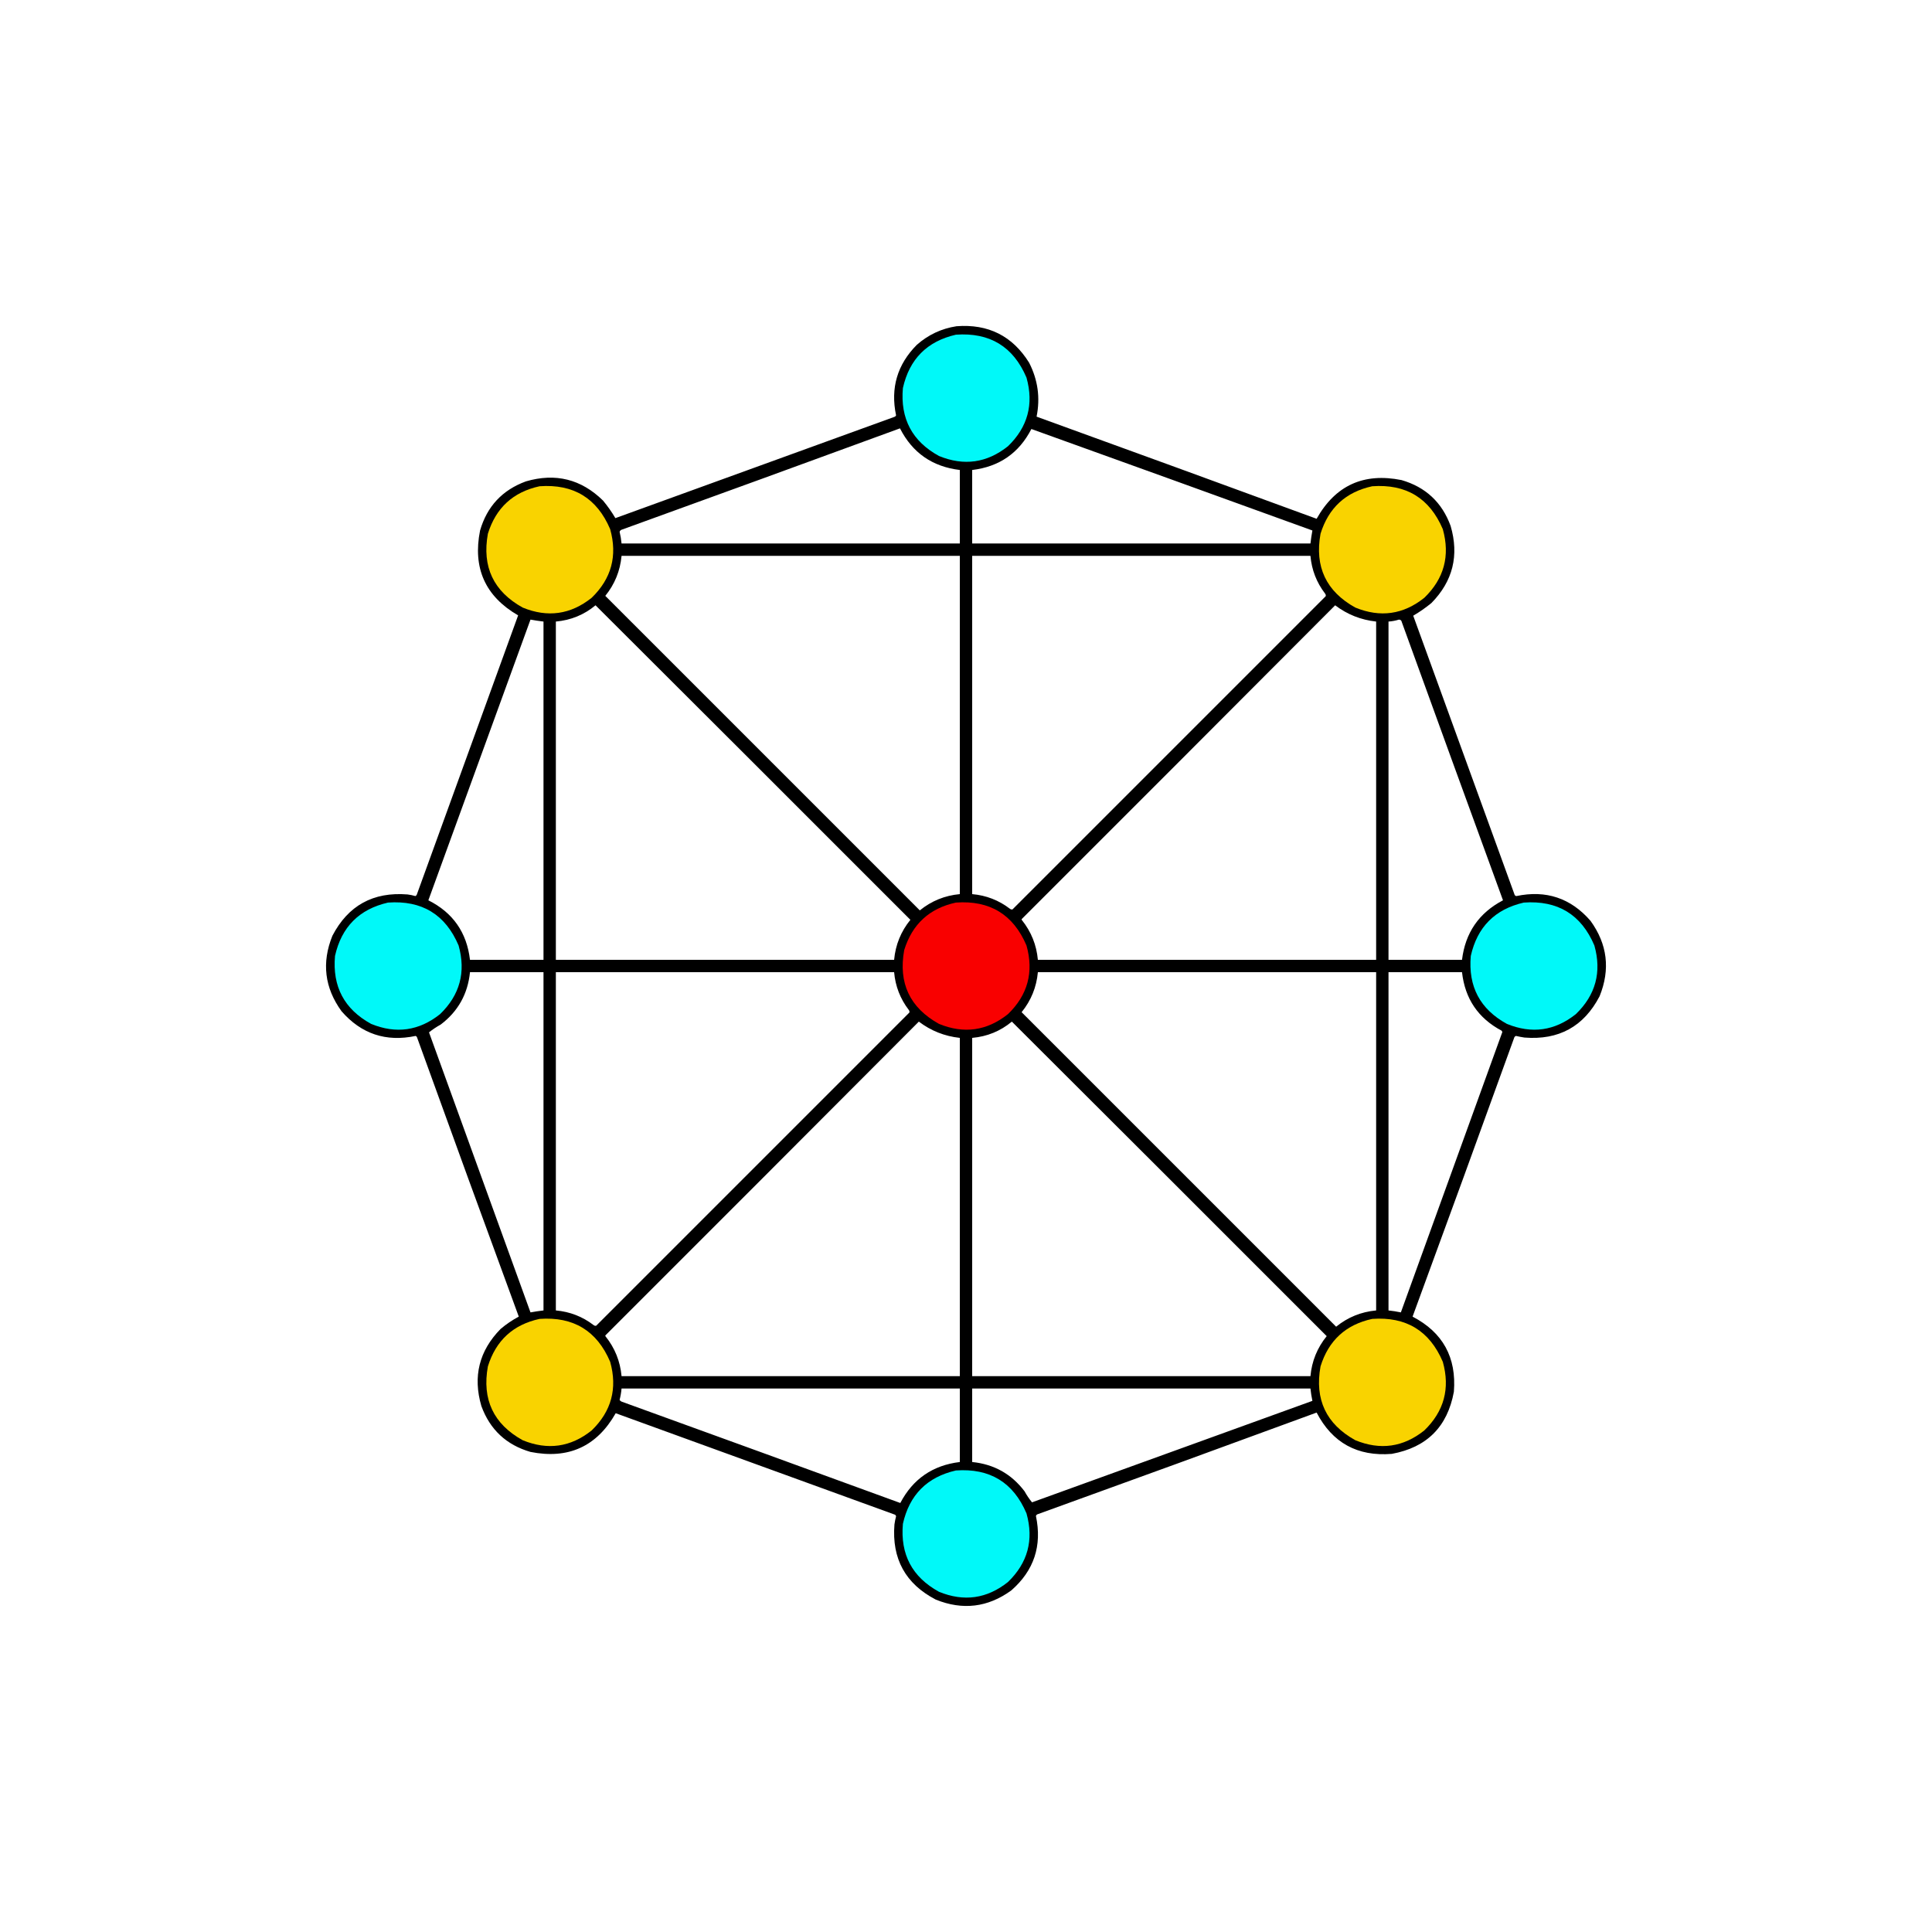
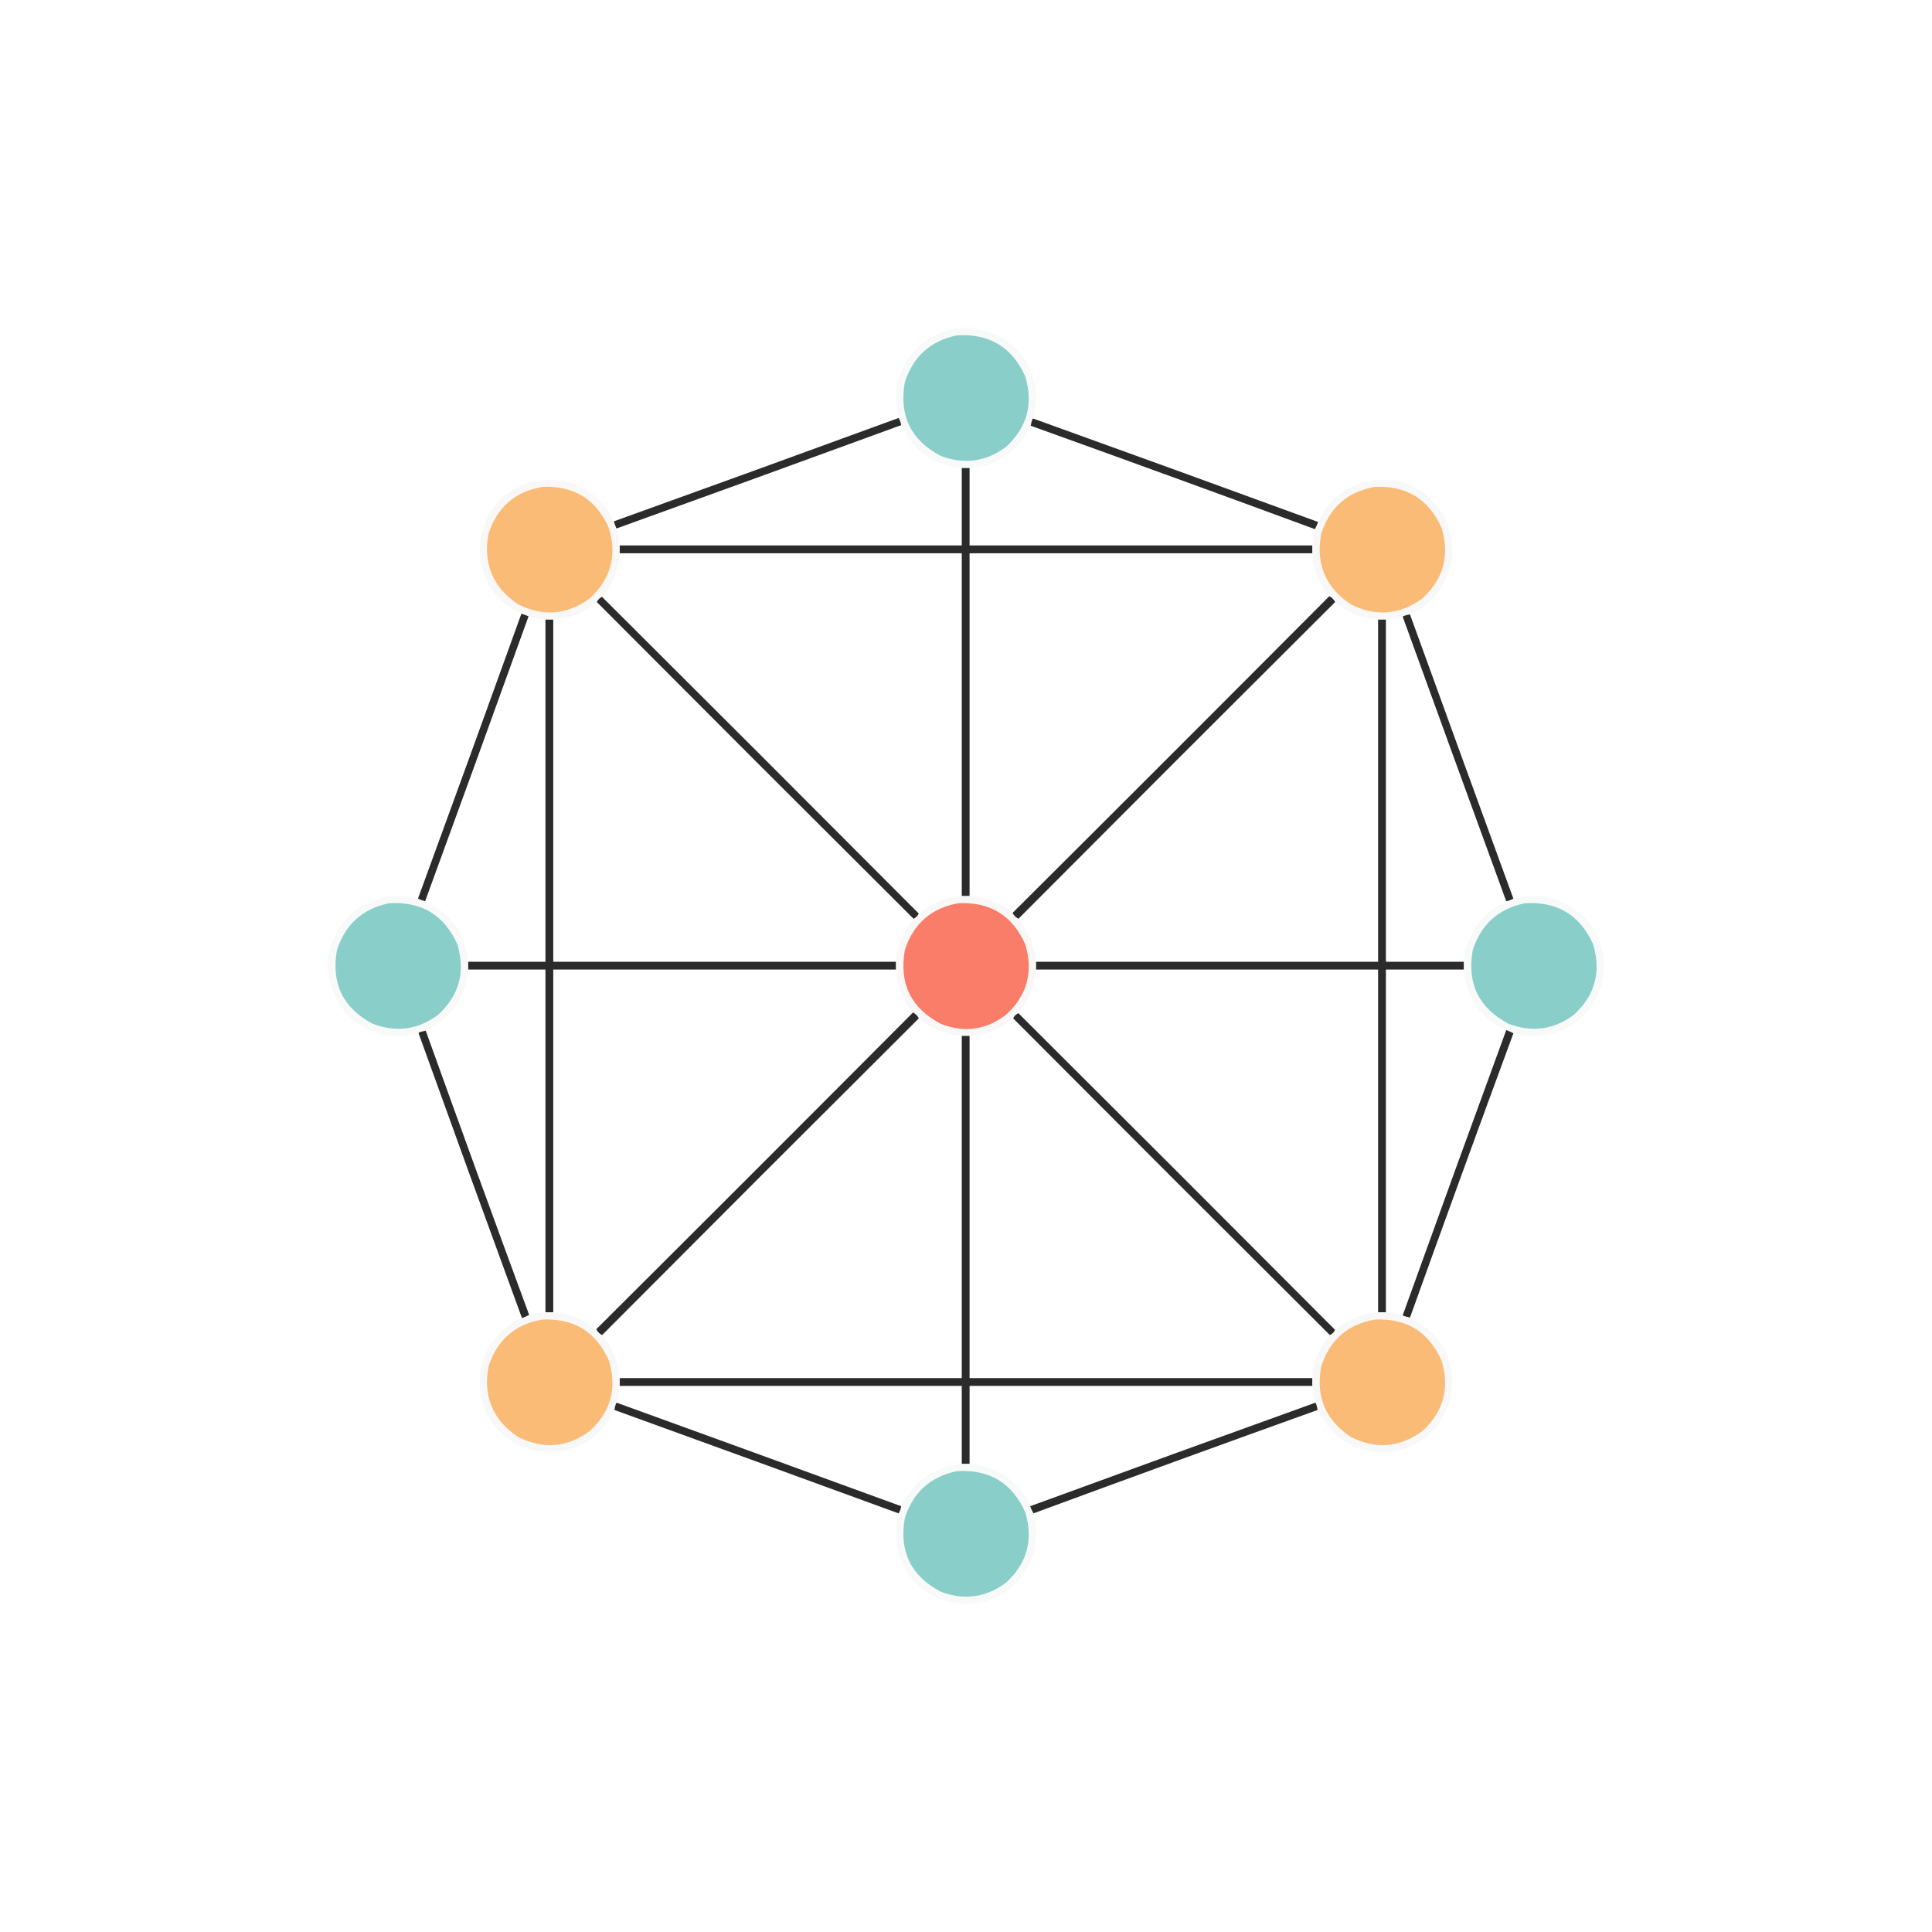
<svg xmlns="http://www.w3.org/2000/svg" version="1.1" width="2970px" height="2970px" style="shape-rendering:geometricPrecision; text-rendering:geometricPrecision; image-rendering:optimizeQuality; fill-rule:evenodd; clip-rule:evenodd">
  <g>
-     <path style="opacity:1" fill="#000000" d="M 1470.5,501.5 C 1519.23,497.783 1556.4,516.45 1582,557.5C 1595.52,583.916 1599.35,611.583 1593.5,640.5C 1737.13,692.543 1880.63,744.876 2024,797.5C 2052.85,746.165 2096.35,726.332 2154.5,738C 2191.57,748.738 2216.74,772.238 2230,808.5C 2243.27,853.921 2233.44,893.421 2200.5,927C 2191.65,934.252 2182.32,940.752 2172.5,946.5C 2224.43,1089.13 2276.27,1231.8 2328,1374.5C 2328.35,1376.18 2329.35,1377.18 2331,1377.5C 2376.62,1367.89 2414.62,1380.56 2445,1415.5C 2471.05,1451.47 2475.72,1490.14 2459,1531.5C 2434.76,1578.05 2396.26,1599.21 2343.5,1595C 2339.13,1594.36 2334.8,1593.53 2330.5,1592.5C 2329.35,1592.82 2328.52,1593.48 2328,1594.5C 2276.22,1737.84 2224.06,1881 2171.5,2024C 2218.05,2048.24 2239.21,2086.74 2235,2139.5C 2225.17,2193.33 2193.33,2225.17 2139.5,2235C 2086.74,2239.21 2048.24,2218.05 2024,2171.5C 1881,2224.06 1737.84,2276.22 1594.5,2328C 1593.48,2328.52 1592.82,2329.35 1592.5,2330.5C 1602.19,2376.29 1589.52,2414.46 1554.5,2445C 1518.53,2471.05 1479.86,2475.72 1438.5,2459C 1391.95,2434.76 1370.79,2396.26 1375,2343.5C 1375.58,2339.28 1376.41,2335.11 1377.5,2331C 1377.18,2329.35 1376.18,2328.35 1374.5,2328C 1231.8,2276.27 1089.13,2224.43 946.5,2172.5C 917.384,2223.72 873.717,2243.55 815.5,2232C 778.429,2221.26 753.262,2197.76 740,2161.5C 726.73,2116.08 736.564,2076.58 769.5,2043C 778.141,2035.68 787.474,2029.34 797.5,2024C 744.945,1881 692.778,1737.84 641,1594.5C 640.612,1593.57 639.945,1592.91 639,1592.5C 593.385,1602.11 555.385,1589.44 525,1554.5C 498.947,1518.53 494.28,1479.86 511,1438.5C 535.242,1391.95 573.742,1370.79 626.5,1375C 630.577,1375.52 634.577,1376.35 638.5,1377.5C 639.799,1376.91 640.632,1375.91 641,1374.5C 692.833,1231.67 744.667,1088.83 796.5,946C 745.947,916.708 726.447,873.208 738,815.5C 748.738,778.429 772.238,753.262 808.5,740C 853.921,726.73 893.421,736.564 927,769.5C 934.081,778.005 940.415,787.005 946,796.5C 1088.83,744.667 1231.67,692.833 1374.5,641C 1375.91,640.632 1376.91,639.799 1377.5,638.5C 1368.68,596.466 1379.35,560.299 1409.5,530C 1427.09,514.539 1447.42,505.039 1470.5,501.5 Z M 1383.5,658.5 C 1402.64,696.096 1433.31,717.43 1475.5,722.5C 1475.5,760.167 1475.5,797.833 1475.5,835.5C 1302.17,835.5 1128.83,835.5 955.5,835.5C 954.934,829.437 953.934,823.437 952.5,817.5C 953.189,815.647 954.522,814.481 956.5,814C 1099.05,762.432 1241.38,710.599 1383.5,658.5 Z M 1585.5,659.5 C 1729.58,711.303 1873.58,763.303 2017.5,815.5C 2016.28,822.132 2015.28,828.799 2014.5,835.5C 1841.17,835.5 1667.83,835.5 1494.5,835.5C 1494.5,797.833 1494.5,760.167 1494.5,722.5C 1536.12,717.542 1566.46,696.542 1585.5,659.5 Z M 955.5,854.5 C 1128.83,854.5 1302.17,854.5 1475.5,854.5C 1475.5,1027.83 1475.5,1201.17 1475.5,1374.5C 1452.4,1376.64 1431.9,1384.97 1414,1399.5C 1252.83,1238.33 1091.67,1077.17 930.5,916C 945.027,898.1 953.361,877.6 955.5,854.5 Z M 1494.5,854.5 C 1667.83,854.5 1841.17,854.5 2014.5,854.5C 2016.41,876.076 2023.91,895.409 2037,912.5C 2037.98,913.759 2038.32,915.092 2038,916.5C 1877.5,1077 1717,1237.5 1556.5,1398C 1555.09,1398.32 1553.76,1397.98 1552.5,1397C 1535.41,1383.91 1516.08,1376.41 1494.5,1374.5C 1494.5,1201.17 1494.5,1027.83 1494.5,854.5 Z M 915.5,930.5 C 1076.97,1091.47 1238.3,1252.63 1399.5,1414C 1384.97,1431.9 1376.64,1452.4 1374.5,1475.5C 1201.17,1475.5 1027.83,1475.5 854.5,1475.5C 854.5,1302.17 854.5,1128.83 854.5,955.5C 877.575,953.451 897.908,945.117 915.5,930.5 Z M 2052.5,930.5 C 2071.09,944.618 2092.09,952.951 2115.5,955.5C 2115.5,1128.83 2115.5,1302.17 2115.5,1475.5C 1942.17,1475.5 1768.83,1475.5 1595.5,1475.5C 1593.4,1452.65 1585.24,1432.32 1571,1414.5C 1570.33,1413.83 1570.33,1413.17 1571,1412.5C 1731.7,1251.97 1892.2,1091.3 2052.5,930.5 Z M 815.5,952.5 C 822.132,953.716 828.799,954.716 835.5,955.5C 835.5,1128.83 835.5,1302.17 835.5,1475.5C 797.833,1475.5 760.167,1475.5 722.5,1475.5C 717.55,1433.4 696.217,1402.9 658.5,1384C 710.934,1240.2 763.267,1096.36 815.5,952.5 Z M 2150.5,952.5 C 2153.05,952.561 2154.55,953.894 2155,956.5C 2206.64,1099.09 2258.47,1241.59 2310.5,1384C 2273.54,1403.39 2252.54,1433.89 2247.5,1475.5C 2209.83,1475.5 2172.17,1475.5 2134.5,1475.5C 2134.5,1302.17 2134.5,1128.83 2134.5,955.5C 2140.08,955.129 2145.41,954.129 2150.5,952.5 Z M 722.5,1494.5 C 760.167,1494.5 797.833,1494.5 835.5,1494.5C 835.5,1667.83 835.5,1841.17 835.5,2014.5C 828.799,2015.28 822.132,2016.28 815.5,2017.5C 763.609,1874 711.609,1730.5 659.5,1587C 665.065,1582.54 671.065,1578.54 677.5,1575C 704.13,1554.82 719.13,1527.99 722.5,1494.5 Z M 854.5,1494.5 C 1027.83,1494.5 1201.17,1494.5 1374.5,1494.5C 1376.41,1516.08 1383.91,1535.41 1397,1552.5C 1397.98,1553.76 1398.32,1555.09 1398,1556.5C 1237.5,1717 1077,1877.5 916.5,2038C 915.092,2038.32 913.759,2037.98 912.5,2037C 895.409,2023.91 876.076,2016.41 854.5,2014.5C 854.5,1841.17 854.5,1667.83 854.5,1494.5 Z M 1595.5,1494.5 C 1768.83,1494.5 1942.17,1494.5 2115.5,1494.5C 2115.5,1667.83 2115.5,1841.17 2115.5,2014.5C 2092.4,2016.64 2071.9,2024.97 2054,2039.5C 1892.83,1878.33 1731.67,1717.17 1570.5,1556C 1585.03,1538.1 1593.36,1517.6 1595.5,1494.5 Z M 2134.5,1494.5 C 2172.17,1494.5 2209.83,1494.5 2247.5,1494.5C 2252.06,1535.36 2272.39,1565.36 2308.5,1584.5C 2308.83,1585.17 2309.17,1585.83 2309.5,1586.5C 2257.49,1730.2 2205.49,1873.86 2153.5,2017.5C 2147.22,2016.18 2140.89,2015.18 2134.5,2014.5C 2134.5,1841.17 2134.5,1667.83 2134.5,1494.5 Z M 1412.5,1570.5 C 1431.09,1584.62 1452.09,1592.95 1475.5,1595.5C 1475.5,1768.83 1475.5,1942.17 1475.5,2115.5C 1302.17,2115.5 1128.83,2115.5 955.5,2115.5C 953.403,2092.65 945.236,2072.32 931,2054.5C 930.333,2053.83 930.333,2053.17 931,2052.5C 1091.7,1891.97 1252.2,1731.3 1412.5,1570.5 Z M 1555.5,1570.5 C 1716.97,1731.47 1878.3,1892.63 2039.5,2054C 2024.97,2071.9 2016.64,2092.4 2014.5,2115.5C 1841.17,2115.5 1667.83,2115.5 1494.5,2115.5C 1494.5,1942.17 1494.5,1768.83 1494.5,1595.5C 1517.57,1593.45 1537.91,1585.12 1555.5,1570.5 Z M 955.5,2134.5 C 1128.83,2134.5 1302.17,2134.5 1475.5,2134.5C 1475.5,2172.17 1475.5,2209.83 1475.5,2247.5C 1433.89,2252.54 1403.39,2273.54 1384,2310.5C 1241.59,2258.47 1099.09,2206.64 956.5,2155C 954.777,2154.48 953.444,2153.48 952.5,2152C 953.987,2146.24 954.987,2140.41 955.5,2134.5 Z M 1494.5,2134.5 C 1667.83,2134.5 1841.17,2134.5 2014.5,2134.5C 2015.18,2140.89 2016.18,2147.22 2017.5,2153.5C 1873.86,2205.49 1730.2,2257.49 1586.5,2309.5C 1582.2,2304.25 1578.36,2298.59 1575,2292.5C 1554.82,2265.87 1527.99,2250.87 1494.5,2247.5C 1494.5,2209.83 1494.5,2172.17 1494.5,2134.5 Z" />
+     <path style="opacity:1" fill="#f8f9f9" d="M 1588.5,643.5 C 1587.88,643.611 1587.38,643.944 1587,644.5C 1585.86,647.777 1585.02,651.11 1584.5,654.5C 1565.65,693.944 1534.32,715.611 1490.5,719.5C 1486.5,719.5 1482.5,719.5 1478.5,719.5C 1434.69,715.336 1403.69,693.336 1385.5,653.5C 1384.61,649.581 1383.28,645.915 1381.5,642.5C 1370.78,598.499 1381.78,560.999 1414.5,530C 1449.97,502.457 1488.64,497.123 1530.5,514C 1563.45,530.283 1583.61,556.45 1591,592.5C 1593.51,609.68 1592.67,626.68 1588.5,643.5 Z" />
  </g>
  <g>
-     <path style="opacity:1" fill="#00f9f9" d="M 1469.5,514.5 C 1521.58,510.814 1557.75,532.814 1578,580.5C 1589.45,621.41 1579.95,656.577 1549.5,686C 1517.19,711.707 1481.85,716.707 1443.5,701C 1402.3,678.443 1383.8,643.609 1388,596.5C 1398.01,551.986 1425.18,524.653 1469.5,514.5 Z" />
+     <path style="opacity:1" fill="#89cec8" d="M 1471.5,515.5 C 1520.95,512.626 1555.78,533.626 1576,578.5C 1588.85,620.928 1579.02,657.094 1546.5,687C 1515.76,709.772 1482.43,714.438 1446.5,701C 1400.36,676.894 1381.86,639.06 1391,587.5C 1403.92,547.738 1430.75,523.738 1471.5,515.5 Z" />
  </g>
  <g>
-     <path style="opacity:1" fill="#f9d300" d="M 829.5,747.5 C 881.558,743.78 917.724,765.78 938,813.5C 949.428,854.435 939.928,889.602 909.5,919C 877.237,944.752 841.904,949.752 803.5,934C 758.634,909.126 740.8,871.293 750,820.5C 762.36,780.635 788.86,756.302 829.5,747.5 Z" />
+     <path style="opacity:1" fill="#2b2b2b" d="M 1381.5,642.5 C 1383.28,645.915 1384.61,649.581 1385.5,653.5C 1239.65,706.896 1093.65,759.896 947.5,812.5C 945.891,808.946 944.558,805.279 943.5,801.5C 1089.65,748.896 1235.65,695.896 1381.5,642.5 Z" />
  </g>
  <g>
-     <path style="opacity:1" fill="#f9d300" d="M 2109.5,747.5 C 2161.56,743.78 2197.72,765.78 2218,813.5C 2229.43,854.435 2219.93,889.602 2189.5,919C 2157.24,944.752 2121.9,949.752 2083.5,934C 2038.63,909.126 2020.8,871.293 2030,820.5C 2042.36,780.635 2068.86,756.302 2109.5,747.5 Z" />
+     <path style="opacity:1" fill="#2b2b2b" d="M 1588.5,643.5 C 1734.66,696.108 1880.66,749.108 2026.5,802.5C 2025.07,806.35 2023.41,810.017 2021.5,813.5C 1876.13,759.929 1730.46,706.929 1584.5,654.5C 1585.02,651.11 1585.86,647.777 1587,644.5C 1587.38,643.944 1587.88,643.611 1588.5,643.5 Z" />
  </g>
  <g>
-     <path style="opacity:1" fill="#00f9f9" d="M 596.5,1387.5 C 648.581,1383.81 684.748,1405.81 705,1453.5C 716.446,1494.41 706.946,1529.58 676.5,1559C 644.187,1584.71 608.854,1589.71 570.5,1574C 529.3,1551.44 510.8,1516.61 515,1469.5C 525.014,1424.99 552.181,1397.65 596.5,1387.5 Z" />
+     <path style="opacity:1" fill="#2a2b2a" d="M 1478.5,719.5 C 1482.5,719.5 1486.5,719.5 1490.5,719.5C 1490.5,759.167 1490.5,798.833 1490.5,838.5C 1666.17,838.5 1841.83,838.5 2017.5,838.5C 2017.5,842.5 2017.5,846.5 2017.5,850.5C 1841.83,850.5 1666.17,850.5 1490.5,850.5C 1490.5,1026.17 1490.5,1201.83 1490.5,1377.5C 1486.5,1377.5 1482.5,1377.5 1478.5,1377.5C 1478.5,1201.83 1478.5,1026.17 1478.5,850.5C 1303.17,850.5 1127.83,850.5 952.5,850.5C 952.5,846.5 952.5,842.5 952.5,838.5C 1127.83,838.5 1303.17,838.5 1478.5,838.5C 1478.5,798.833 1478.5,759.167 1478.5,719.5 Z" />
  </g>
  <g>
-     <path style="opacity:1" fill="#f90000" d="M 1469.5,1387.5 C 1521.56,1383.78 1557.72,1405.78 1578,1453.5C 1589.45,1494.41 1579.95,1529.58 1549.5,1559C 1517.19,1584.71 1481.85,1589.71 1443.5,1574C 1398.63,1549.13 1380.8,1511.29 1390,1460.5C 1402.36,1420.64 1428.86,1396.3 1469.5,1387.5 Z" />
+     <path style="opacity:1" fill="#f9f8f7" d="M 943.5,801.5 C 944.558,805.279 945.891,808.946 947.5,812.5C 950.444,820.886 952.11,829.553 952.5,838.5C 952.5,842.5 952.5,846.5 952.5,850.5C 950.933,875.948 941.933,898.281 925.5,917.5C 921.833,919.167 919.167,921.833 917.5,925.5C 898.281,941.933 875.948,950.933 850.5,952.5C 846.5,952.5 842.5,952.5 838.5,952.5C 829.553,952.11 820.886,950.444 812.5,947.5C 808.946,945.891 805.279,944.558 801.5,943.5C 760.476,923.654 739.143,890.821 737.5,845C 739.672,795.509 763.672,761.509 809.5,743C 857.948,729.376 898.448,741.543 931,779.5C 935.95,786.401 940.116,793.734 943.5,801.5 Z" />
  </g>
  <g>
-     <path style="opacity:1" fill="#00f9f9" d="M 2342.5,1387.5 C 2394.58,1383.81 2430.75,1405.81 2451,1453.5C 2462.45,1494.41 2452.95,1529.58 2422.5,1559C 2390.19,1584.71 2354.85,1589.71 2316.5,1574C 2275.3,1551.44 2256.8,1516.61 2261,1469.5C 2271.01,1424.99 2298.18,1397.65 2342.5,1387.5 Z" />
+     <path style="opacity:1" fill="#f9f8f8" d="M 2167.5,944.5 C 2164.11,945.023 2160.78,945.857 2157.5,947C 2156.94,947.383 2156.61,947.883 2156.5,948.5C 2147.97,950.671 2139.3,952.004 2130.5,952.5C 2126.5,952.5 2122.5,952.5 2118.5,952.5C 2093.46,950.638 2071.46,941.638 2052.5,925.5C 2050.5,921.5 2047.5,918.5 2043.5,916.5C 2027.65,897.443 2018.98,875.443 2017.5,850.5C 2017.5,846.5 2017.5,842.5 2017.5,838.5C 2018.09,830.041 2019.42,821.707 2021.5,813.5C 2023.41,810.017 2025.07,806.35 2026.5,802.5C 2041.9,767.948 2068.24,746.782 2105.5,739C 2155.71,732.359 2193.88,750.526 2220,793.5C 2240.39,836.927 2236.06,877.593 2207,915.5C 2195.6,927.764 2182.43,937.431 2167.5,944.5 Z" />
  </g>
  <g>
-     <path style="opacity:1" fill="#f9d300" d="M 829.5,2027.5 C 881.558,2023.78 917.724,2045.78 938,2093.5C 949.428,2134.44 939.928,2169.6 909.5,2199C 877.237,2224.75 841.904,2229.75 803.5,2214C 758.634,2189.13 740.8,2151.29 750,2100.5C 762.36,2060.64 788.86,2036.3 829.5,2027.5 Z" />
+     <path style="opacity:1" fill="#fabb76" d="M 833.5,748.5 C 882.154,746.231 916.32,767.231 936,811.5C 948.958,853.947 939.125,890.114 906.5,920C 871.783,945.34 835.116,948.34 796.5,929C 757.595,903 742.428,866.833 751,820.5C 764.166,779.82 791.666,755.82 833.5,748.5 Z" />
  </g>
  <g>
-     <path style="opacity:1" fill="#f9d300" d="M 2109.5,2027.5 C 2161.56,2023.78 2197.72,2045.78 2218,2093.5C 2229.43,2134.44 2219.93,2169.6 2189.5,2199C 2157.24,2224.75 2121.9,2229.75 2083.5,2214C 2038.63,2189.13 2020.8,2151.29 2030,2100.5C 2042.36,2060.64 2068.86,2036.3 2109.5,2027.5 Z" />
+     <path style="opacity:1" fill="#fabb76" d="M 2113.5,748.5 C 2162.15,746.231 2196.32,767.231 2216,811.5C 2228.96,853.947 2219.12,890.114 2186.5,920C 2151.78,945.34 2115.12,948.34 2076.5,929C 2037.59,903 2022.43,866.833 2031,820.5C 2044.17,779.82 2071.67,755.82 2113.5,748.5 Z" />
  </g>
  <g>
-     <path style="opacity:1" fill="#00f9f9" d="M 1469.5,2260.5 C 1521.58,2256.81 1557.75,2278.81 1578,2326.5C 1589.45,2367.41 1579.95,2402.58 1549.5,2432C 1517.19,2457.71 1481.85,2462.71 1443.5,2447C 1402.3,2424.44 1383.8,2389.61 1388,2342.5C 1398.01,2297.99 1425.18,2270.65 1469.5,2260.5 Z" />
+     <path style="opacity:1" fill="#2b2b2b" d="M 2043.5,916.5 C 2047.5,918.5 2050.5,921.5 2052.5,925.5C 1889.83,1087.5 1727.5,1249.83 1565.5,1412.5C 1561.5,1410.5 1558.5,1407.5 1556.5,1403.5C 1719.17,1241.5 1881.5,1079.17 2043.5,916.5 Z" />
+   </g>
+   <g>
+     <path style="opacity:1" fill="#2b2b2b" d="M 925.5,917.5 C 1088.17,1079.5 1250.5,1241.83 1412.5,1404.5C 1410.83,1408.17 1408.17,1410.83 1404.5,1412.5C 1241.83,1250.5 1079.5,1088.17 917.5,925.5C 919.167,921.833 921.833,919.167 925.5,917.5 Z" />
+   </g>
+   <g>
+     <path style="opacity:1" fill="#2b2b2b" d="M 801.5,943.5 C 805.279,944.558 808.946,945.891 812.5,947.5C 759.896,1093.65 706.896,1239.65 653.5,1385.5C 649.581,1384.61 645.915,1383.28 642.5,1381.5C 695.896,1235.65 748.896,1089.65 801.5,943.5 Z" />
+   </g>
+   <g>
+     <path style="opacity:1" fill="#2b2b2b" d="M 2167.5,944.5 C 2220.3,1090.25 2273.3,1235.91 2326.5,1381.5C 2323.2,1383.64 2319.53,1384.98 2315.5,1385.5C 2262.3,1239.91 2209.3,1094.25 2156.5,948.5C 2156.61,947.883 2156.94,947.383 2157.5,947C 2160.78,945.857 2164.11,945.023 2167.5,944.5 Z" />
+   </g>
+   <g>
+     <path style="opacity:1" fill="#2a2b2a" d="M 838.5,952.5 C 842.5,952.5 846.5,952.5 850.5,952.5C 850.5,1127.83 850.5,1303.17 850.5,1478.5C 1026.17,1478.5 1201.83,1478.5 1377.5,1478.5C 1377.5,1482.5 1377.5,1486.5 1377.5,1490.5C 1201.83,1490.5 1026.17,1490.5 850.5,1490.5C 850.5,1666.17 850.5,1841.83 850.5,2017.5C 846.5,2017.5 842.5,2017.5 838.5,2017.5C 838.5,1841.83 838.5,1666.17 838.5,1490.5C 798.833,1490.5 759.167,1490.5 719.5,1490.5C 719.5,1486.5 719.5,1482.5 719.5,1478.5C 759.167,1478.5 798.833,1478.5 838.5,1478.5C 838.5,1303.17 838.5,1127.83 838.5,952.5 Z" />
+   </g>
+   <g>
+     <path style="opacity:1" fill="#2a2b2a" d="M 2118.5,952.5 C 2122.5,952.5 2126.5,952.5 2130.5,952.5C 2130.5,1127.83 2130.5,1303.17 2130.5,1478.5C 2170.5,1478.5 2210.5,1478.5 2250.5,1478.5C 2250.5,1482.5 2250.5,1486.5 2250.5,1490.5C 2210.5,1490.5 2170.5,1490.5 2130.5,1490.5C 2130.5,1666.17 2130.5,1841.83 2130.5,2017.5C 2126.5,2017.5 2122.5,2017.5 2118.5,2017.5C 2118.5,1841.83 2118.5,1666.17 2118.5,1490.5C 1943.17,1490.5 1767.83,1490.5 1592.5,1490.5C 1592.5,1486.5 1592.5,1482.5 1592.5,1478.5C 1767.83,1478.5 1943.17,1478.5 2118.5,1478.5C 2118.5,1303.17 2118.5,1127.83 2118.5,952.5 Z" />
+   </g>
+   <g>
+     <path style="opacity:1" fill="#f8f9f9" d="M 642.5,1381.5 C 645.915,1383.28 649.581,1384.61 653.5,1385.5C 693.336,1403.69 715.336,1434.69 719.5,1478.5C 719.5,1482.5 719.5,1486.5 719.5,1490.5C 715.611,1534.32 693.944,1565.65 654.5,1584.5C 651.11,1585.02 647.777,1585.86 644.5,1587C 643.944,1587.38 643.611,1587.88 643.5,1588.5C 599.131,1599.43 561.298,1588.43 530,1555.5C 502.457,1520.03 497.123,1481.36 514,1439.5C 530.283,1406.55 556.45,1386.39 592.5,1379C 609.361,1376.47 626.028,1377.3 642.5,1381.5 Z" />
+   </g>
+   <g>
+     <path style="opacity:1" fill="#f9f8f7" d="M 1478.5,1377.5 C 1482.5,1377.5 1486.5,1377.5 1490.5,1377.5C 1515.44,1378.98 1537.44,1387.65 1556.5,1403.5C 1558.5,1407.5 1561.5,1410.5 1565.5,1412.5C 1581.64,1431.46 1590.64,1453.46 1592.5,1478.5C 1592.5,1482.5 1592.5,1486.5 1592.5,1490.5C 1590.93,1515.95 1581.93,1538.28 1565.5,1557.5C 1561.83,1559.17 1559.17,1561.83 1557.5,1565.5C 1538.28,1581.93 1515.95,1590.93 1490.5,1592.5C 1486.5,1592.5 1482.5,1592.5 1478.5,1592.5C 1453.46,1590.64 1431.46,1581.64 1412.5,1565.5C 1410.5,1561.5 1407.5,1558.5 1403.5,1556.5C 1387.65,1537.44 1378.98,1515.44 1377.5,1490.5C 1377.5,1486.5 1377.5,1482.5 1377.5,1478.5C 1379.36,1453.46 1388.36,1431.46 1404.5,1412.5C 1408.17,1410.83 1410.83,1408.17 1412.5,1404.5C 1431.46,1388.36 1453.46,1379.36 1478.5,1377.5 Z" />
+   </g>
+   <g>
+     <path style="opacity:1" fill="#f8f9f9" d="M 2326.5,1588.5 C 2323.02,1586.59 2319.35,1584.93 2315.5,1583.5C 2280.95,1568.1 2259.78,1541.76 2252,1504.5C 2251.17,1499.86 2250.67,1495.2 2250.5,1490.5C 2250.5,1486.5 2250.5,1482.5 2250.5,1478.5C 2254.68,1435.09 2276.35,1404.09 2315.5,1385.5C 2319.53,1384.98 2323.2,1383.64 2326.5,1381.5C 2370.87,1370.57 2408.7,1381.57 2440,1414.5C 2467.54,1449.97 2472.88,1488.64 2456,1530.5C 2439.72,1563.45 2413.55,1583.61 2377.5,1591C 2360.32,1593.51 2343.32,1592.67 2326.5,1588.5 Z" />
+   </g>
+   <g>
+     <path style="opacity:1" fill="#89cec8" d="M 598.5,1388.5 C 647.947,1385.63 682.78,1406.63 703,1451.5C 715.853,1493.93 706.02,1530.09 673.5,1560C 642.763,1582.77 609.43,1587.44 573.5,1574C 527.365,1549.89 508.865,1512.06 518,1460.5C 530.919,1420.74 557.753,1396.74 598.5,1388.5 Z" />
+   </g>
+   <g>
+     <path style="opacity:1" fill="#fa7d6a" d="M 1473.5,1388.5 C 1522.14,1386.23 1556.31,1407.23 1576,1451.5C 1588.96,1493.94 1579.13,1530.1 1546.5,1560C 1515.87,1583.39 1482.54,1588.06 1446.5,1574C 1400.36,1549.89 1381.86,1512.06 1391,1460.5C 1404.17,1419.82 1431.67,1395.82 1473.5,1388.5 Z" />
+   </g>
+   <g>
+     <path style="opacity:1" fill="#89cec8" d="M 2344.5,1388.5 C 2393.95,1385.63 2428.78,1406.63 2449,1451.5C 2461.85,1493.93 2452.02,1530.09 2419.5,1560C 2388.76,1582.77 2355.43,1587.44 2319.5,1574C 2273.36,1549.89 2254.86,1512.06 2264,1460.5C 2276.92,1420.74 2303.75,1396.74 2344.5,1388.5 Z" />
+   </g>
+   <g>
+     <path style="opacity:1" fill="#2b2b2b" d="M 1403.5,1556.5 C 1407.5,1558.5 1410.5,1561.5 1412.5,1565.5C 1249.83,1727.5 1087.5,1889.83 925.5,2052.5C 921.5,2050.5 918.5,2047.5 916.5,2043.5C 1079.17,1881.5 1241.5,1719.17 1403.5,1556.5 Z" />
+   </g>
+   <g>
+     <path style="opacity:1" fill="#2b2b2b" d="M 1565.5,1557.5 C 1728.17,1719.5 1890.5,1881.83 2052.5,2044.5C 2050.83,2048.17 2048.17,2050.83 2044.5,2052.5C 1881.83,1890.5 1719.5,1728.17 1557.5,1565.5C 1559.17,1561.83 1561.83,1559.17 1565.5,1557.5 Z" />
+   </g>
+   <g>
+     <path style="opacity:1" fill="#2b2b2b" d="M 654.5,1584.5 C 706.929,1730.46 759.929,1876.13 813.5,2021.5C 810.017,2023.41 806.35,2025.07 802.5,2026.5C 749.108,1880.66 696.108,1734.66 643.5,1588.5C 643.611,1587.88 643.944,1587.38 644.5,1587C 647.777,1585.86 651.11,1585.02 654.5,1584.5 Z" />
+   </g>
+   <g>
+     <path style="opacity:1" fill="#2b2b2b" d="M 2315.5,1583.5 C 2319.35,1584.93 2323.02,1586.59 2326.5,1588.5C 2272.93,1733.87 2219.93,1879.54 2167.5,2025.5C 2164.11,2024.98 2160.78,2024.14 2157.5,2023C 2156.94,2022.62 2156.61,2022.12 2156.5,2021.5C 2209.1,1875.35 2262.1,1729.35 2315.5,1583.5 Z" />
+   </g>
+   <g>
+     <path style="opacity:1" fill="#2a2b2a" d="M 1478.5,1592.5 C 1482.5,1592.5 1486.5,1592.5 1490.5,1592.5C 1490.5,1767.83 1490.5,1943.17 1490.5,2118.5C 1666.17,2118.5 1841.83,2118.5 2017.5,2118.5C 2017.5,2122.5 2017.5,2126.5 2017.5,2130.5C 1841.83,2130.5 1666.17,2130.5 1490.5,2130.5C 1490.5,2170.5 1490.5,2210.5 1490.5,2250.5C 1486.5,2250.5 1482.5,2250.5 1478.5,2250.5C 1478.5,2210.5 1478.5,2170.5 1478.5,2130.5C 1303.17,2130.5 1127.83,2130.5 952.5,2130.5C 952.5,2126.5 952.5,2122.5 952.5,2118.5C 1127.83,2118.5 1303.17,2118.5 1478.5,2118.5C 1478.5,1943.17 1478.5,1767.83 1478.5,1592.5 Z" />
+   </g>
+   <g>
+     <path style="opacity:1" fill="#f9f8f8" d="M 838.5,2017.5 C 842.5,2017.5 846.5,2017.5 850.5,2017.5C 875.443,2018.98 897.443,2027.65 916.5,2043.5C 918.5,2047.5 921.5,2050.5 925.5,2052.5C 941.638,2071.46 950.638,2093.46 952.5,2118.5C 952.5,2122.5 952.5,2126.5 952.5,2130.5C 952.004,2139.3 950.671,2147.97 948.5,2156.5C 947.883,2156.61 947.383,2156.94 947,2157.5C 945.857,2160.78 945.023,2164.11 944.5,2167.5C 918.62,2218.27 877.286,2239.11 820.5,2230C 773.265,2216.76 745.765,2185.93 738,2137.5C 734.466,2090.06 752.966,2054.23 793.5,2030C 796.309,2028.26 799.309,2027.09 802.5,2026.5C 806.35,2025.07 810.017,2023.41 813.5,2021.5C 821.707,2019.42 830.041,2018.09 838.5,2017.5 Z" />
+   </g>
+   <g>
+     <path style="opacity:1" fill="#f9f8f8" d="M 2118.5,2017.5 C 2122.5,2017.5 2126.5,2017.5 2130.5,2017.5C 2139.3,2018 2147.97,2019.33 2156.5,2021.5C 2156.61,2022.12 2156.94,2022.62 2157.5,2023C 2160.78,2024.14 2164.11,2024.98 2167.5,2025.5C 2218.27,2051.38 2239.11,2092.71 2230,2149.5C 2216.76,2196.74 2185.93,2224.24 2137.5,2232C 2085.77,2234.98 2048.43,2213.48 2025.5,2167.5C 2024.98,2164.11 2024.14,2160.78 2023,2157.5C 2022.62,2156.94 2022.12,2156.61 2021.5,2156.5C 2019.33,2147.97 2018,2139.3 2017.5,2130.5C 2017.5,2126.5 2017.5,2122.5 2017.5,2118.5C 2019.36,2093.46 2028.36,2071.46 2044.5,2052.5C 2048.17,2050.83 2050.83,2048.17 2052.5,2044.5C 2071.46,2028.36 2093.46,2019.36 2118.5,2017.5 Z" />
+   </g>
+   <g>
+     <path style="opacity:1" fill="#fabb76" d="M 833.5,2028.5 C 882.154,2026.23 916.32,2047.23 936,2091.5C 948.958,2133.95 939.125,2170.11 906.5,2200C 871.783,2225.34 835.116,2228.34 796.5,2209C 757.595,2183 742.428,2146.83 751,2100.5C 764.166,2059.82 791.666,2035.82 833.5,2028.5 Z" />
+   </g>
+   <g>
+     <path style="opacity:1" fill="#fabb76" d="M 2113.5,2028.5 C 2162.15,2026.23 2196.32,2047.23 2216,2091.5C 2228.96,2133.95 2219.12,2170.11 2186.5,2200C 2151.78,2225.34 2115.12,2228.34 2076.5,2209C 2037.59,2183 2022.43,2146.83 2031,2100.5C 2044.17,2059.82 2071.67,2035.82 2113.5,2028.5 Z" />
+   </g>
+   <g>
+     <path style="opacity:1" fill="#2b2b2b" d="M 948.5,2156.5 C 1094.25,2209.3 1239.91,2262.3 1385.5,2315.5C 1384.98,2319.53 1383.64,2323.2 1381.5,2326.5C 1235.91,2273.3 1090.25,2220.3 944.5,2167.5C 945.023,2164.11 945.857,2160.78 947,2157.5C 947.383,2156.94 947.883,2156.61 948.5,2156.5 Z" />
+   </g>
+   <g>
+     <path style="opacity:1" fill="#2b2b2b" d="M 2021.5,2156.5 C 2022.12,2156.61 2022.62,2156.94 2023,2157.5C 2024.14,2160.78 2024.98,2164.11 2025.5,2167.5C 1879.54,2219.93 1733.87,2272.93 1588.5,2326.5C 1586.59,2323.02 1584.93,2319.35 1583.5,2315.5C 1729.35,2262.1 1875.35,2209.1 2021.5,2156.5 Z" />
+   </g>
+   <g>
+     <path style="opacity:1" fill="#f8f9f9" d="M 1478.5,2250.5 C 1482.5,2250.5 1486.5,2250.5 1490.5,2250.5C 1530.03,2253.84 1559.87,2272.51 1580,2306.5C 1581.74,2309.31 1582.91,2312.31 1583.5,2315.5C 1584.93,2319.35 1586.59,2323.02 1588.5,2326.5C 1599.43,2370.87 1588.43,2408.7 1555.5,2440C 1520.03,2467.54 1481.36,2472.88 1439.5,2456C 1406.55,2439.72 1386.39,2413.55 1379,2377.5C 1376.49,2360.32 1377.33,2343.32 1381.5,2326.5C 1383.64,2323.2 1384.98,2319.53 1385.5,2315.5C 1404.09,2276.35 1435.09,2254.68 1478.5,2250.5 Z" />
+   </g>
+   <g>
+     <path style="opacity:1" fill="#89cec8" d="M 1471.5,2261.5 C 1520.95,2258.63 1555.78,2279.63 1576,2324.5C 1588.85,2366.93 1579.02,2403.09 1546.5,2433C 1515.76,2455.77 1482.43,2460.44 1446.5,2447C 1400.36,2422.89 1381.86,2385.06 1391,2333.5C 1403.92,2293.74 1430.75,2269.74 1471.5,2261.5 Z" />
  </g>
</svg>
